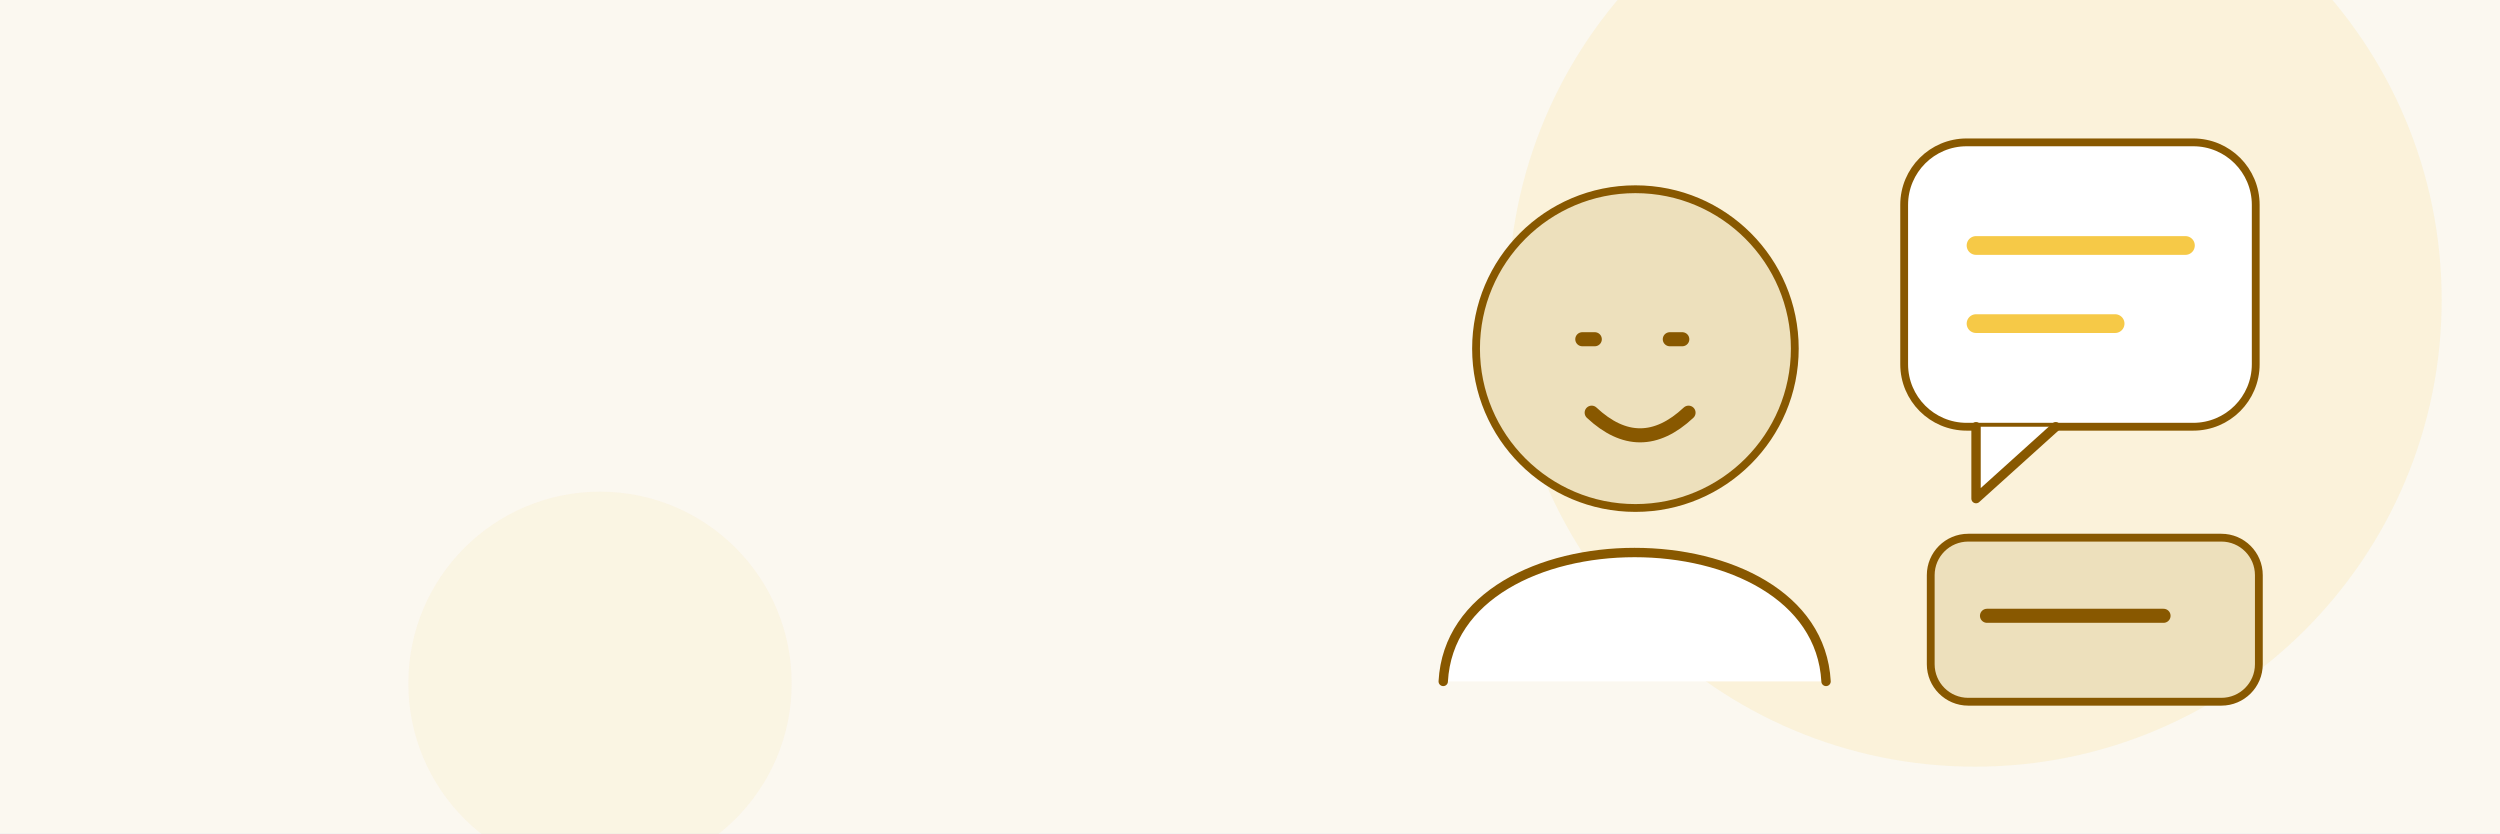
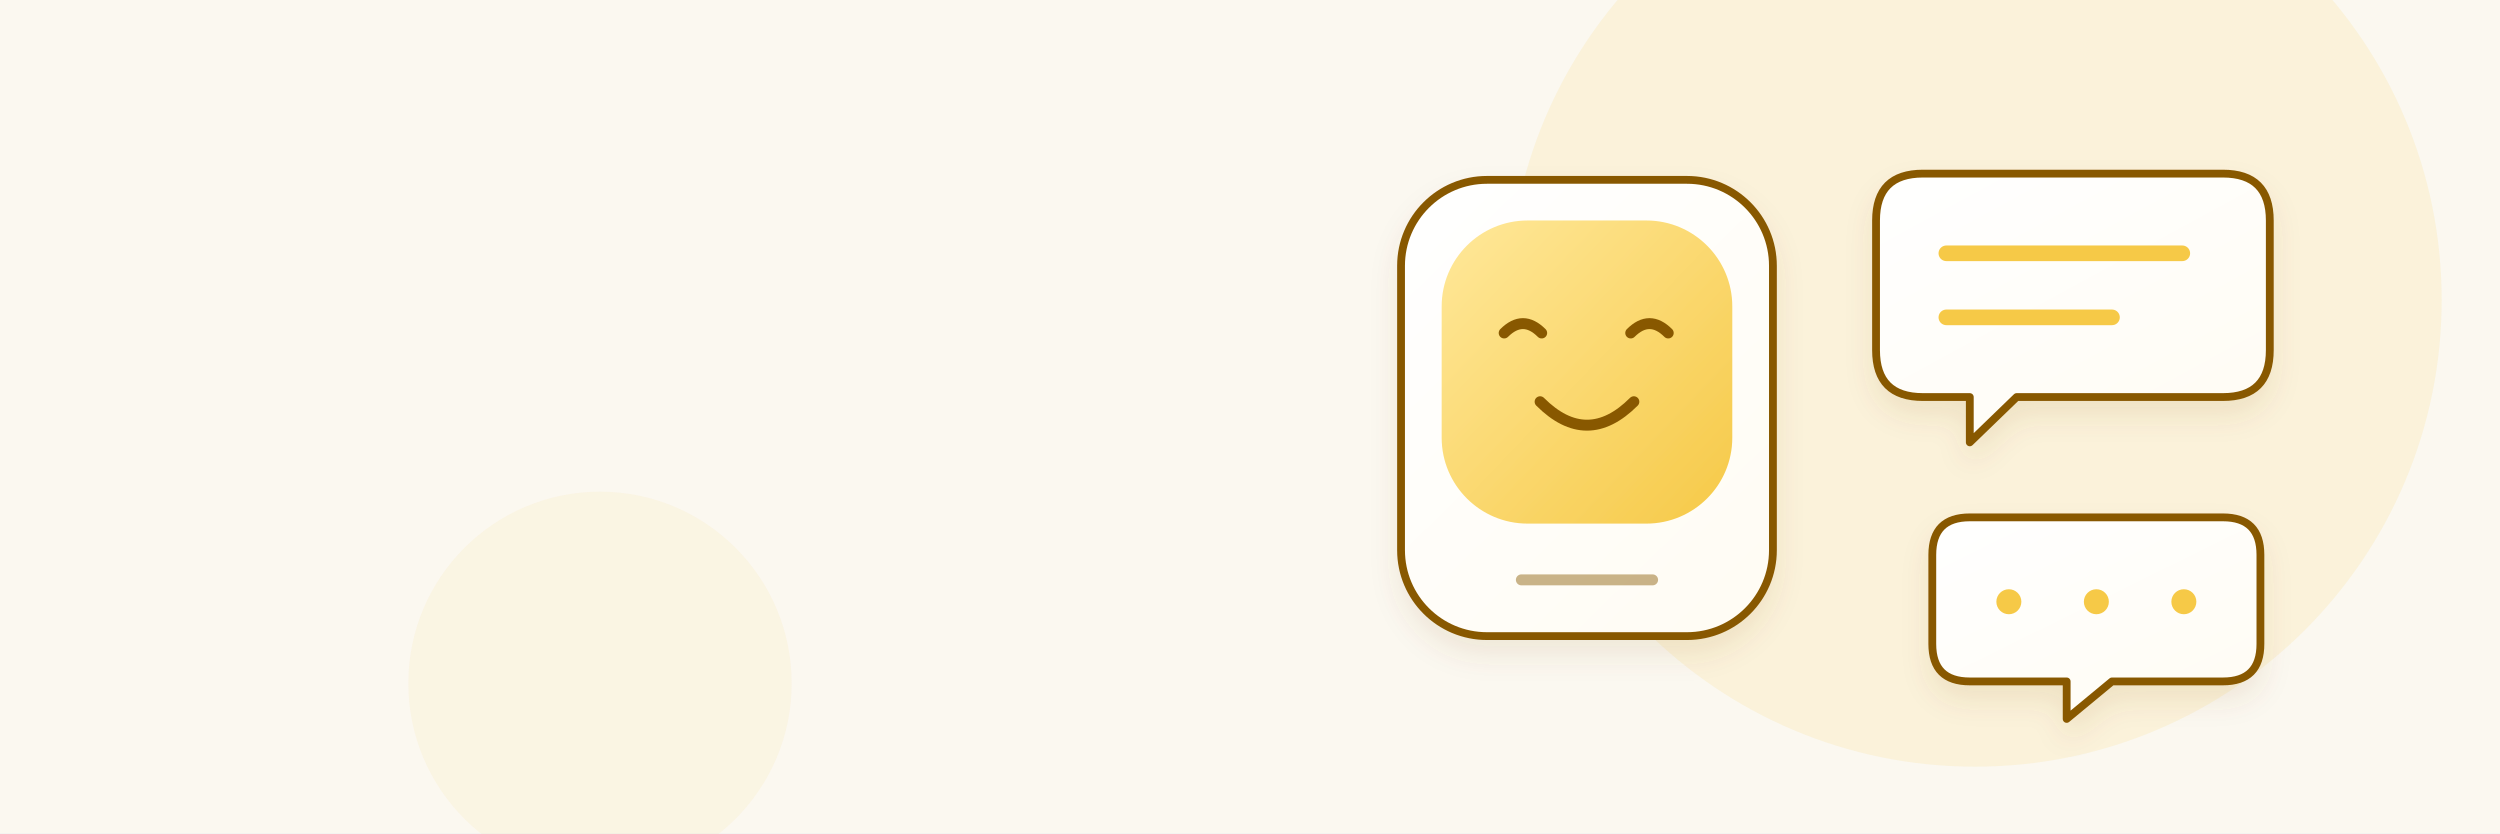
<svg xmlns="http://www.w3.org/2000/svg" viewBox="0 0 1440 480" width="1440" height="480" role="img">
+   <defs>
+     <linearGradient id="surface" x1="0" y1="0" x2=".8" y2="1">
+       <stop stop-color="#fff" />
+       <stop offset="1" stop-color="#fffcf4" />
+     </linearGradient>
+     <linearGradient id="accent" x1="0" y1="0" x2="1" y2="1">
+       <stop stop-color="#ffe89a" />
+       <stop offset="1" stop-color="#f6c947" />
+     </linearGradient>
+     <filter id="soft-shadow" x="-30%" y="-30%" width="160%" height="170%" color-interpolation-filters="sRGB">
+       <feDropShadow dx="0" dy="10" stdDeviation="9" flood-color="#885800" flood-opacity=".1" />
+     </filter>
+   </defs>
  <rect width="1440" height="480" fill="#fbf8f0" />
  <circle cx="1137.6" cy="172.8" r="268.8" fill="#f6c947" opacity=".13" />
  <circle cx="345.6" cy="393.6" r="110.4" fill="#f6c947" opacity=".08" />
  <g transform="translate(1050 235) scale(0.9)">
-     <circle cx="-120" cy="-38" r="102" fill="#ede0bc" stroke="#885800" stroke-width="5" />
-     <path d="M -243 175 c 6 -110 239 -110 245 0" fill="white" stroke="#885800" stroke-width="6" stroke-linecap="round" stroke-linejoin="round" />
-     <path d="M -154 -44 h 8 M -98 -44 h 8 M -148 3 q 31 29 62 0" fill="none" stroke="#885800" stroke-width="9" stroke-linecap="round" stroke-linejoin="round" />
-     <rect x="52" y="-170" width="225" height="182" rx="40" fill="white" stroke="#885800" stroke-width="5" />
-     <path d="M 98 12 v 46 l 51 -46" fill="white" stroke="#885800" stroke-width="6" stroke-linecap="round" stroke-linejoin="round" />
-     <path d="M 98 -104 h 134 M 98 -54 h 89" fill="none" stroke="#f6c947" stroke-width="12" stroke-linecap="round" stroke-linejoin="round" />
-     <rect x="69" y="83" width="210" height="105" rx="24" fill="#ede0bc" stroke="#885800" stroke-width="5" />
-     <path d="M 105 133 h 113" fill="none" stroke="#885800" stroke-width="9" stroke-linecap="round" stroke-linejoin="round" />
+     <g filter="url(#soft-shadow)">
+       <rect x="-270" y="-146" width="238" height="292" rx="55" fill="url(#surface)" stroke="#885800" stroke-width="5" />
+       <rect x="-244" y="-120" width="186" height="194" rx="55" fill="url(#accent)" />
+       <path d="M64-150 H256 Q286-150 286-120 V-37 Q286-7 256-7 H124 L94 22 V-7 H64 Q34-7 34-37 V-120 Q34-150 64-150Z" fill="url(#surface)" stroke="#885800" stroke-width="5" stroke-linejoin="round" />
+       <path d="M94 70 H256 Q280 70 280 94 V151 Q280 175 256 175 H185 L156 199 V175 H94 Q70 175 70 151 V94 Q70 70 94 70Z" fill="url(#surface)" stroke="#885800" stroke-width="5" stroke-linejoin="round" />
+     </g>
+     <g fill="none" stroke="#885800" stroke-linecap="round" stroke-linejoin="round">
+       <path d="M-204-48 Q-192-60-180-48 M-123-48 Q-111-60-99-48" stroke-width="7" />
+       <path d="M-181-4 Q-151 26-121-4" stroke-width="7" />
+       <path d="M-193 110 H-109" stroke-width="7" opacity=".45" />
+     </g>
+     <path d="M79-99 H230 M79-58 H185" fill="none" stroke="#f6c947" stroke-width="10" stroke-linecap="round" />
+     <g fill="#f6c947">
+       <circle cx="119" cy="124" r="8" />
+       <circle cx="175" cy="124" r="8" />
+       <circle cx="231" cy="124" r="8" />
+     </g>
  </g>
</svg>
